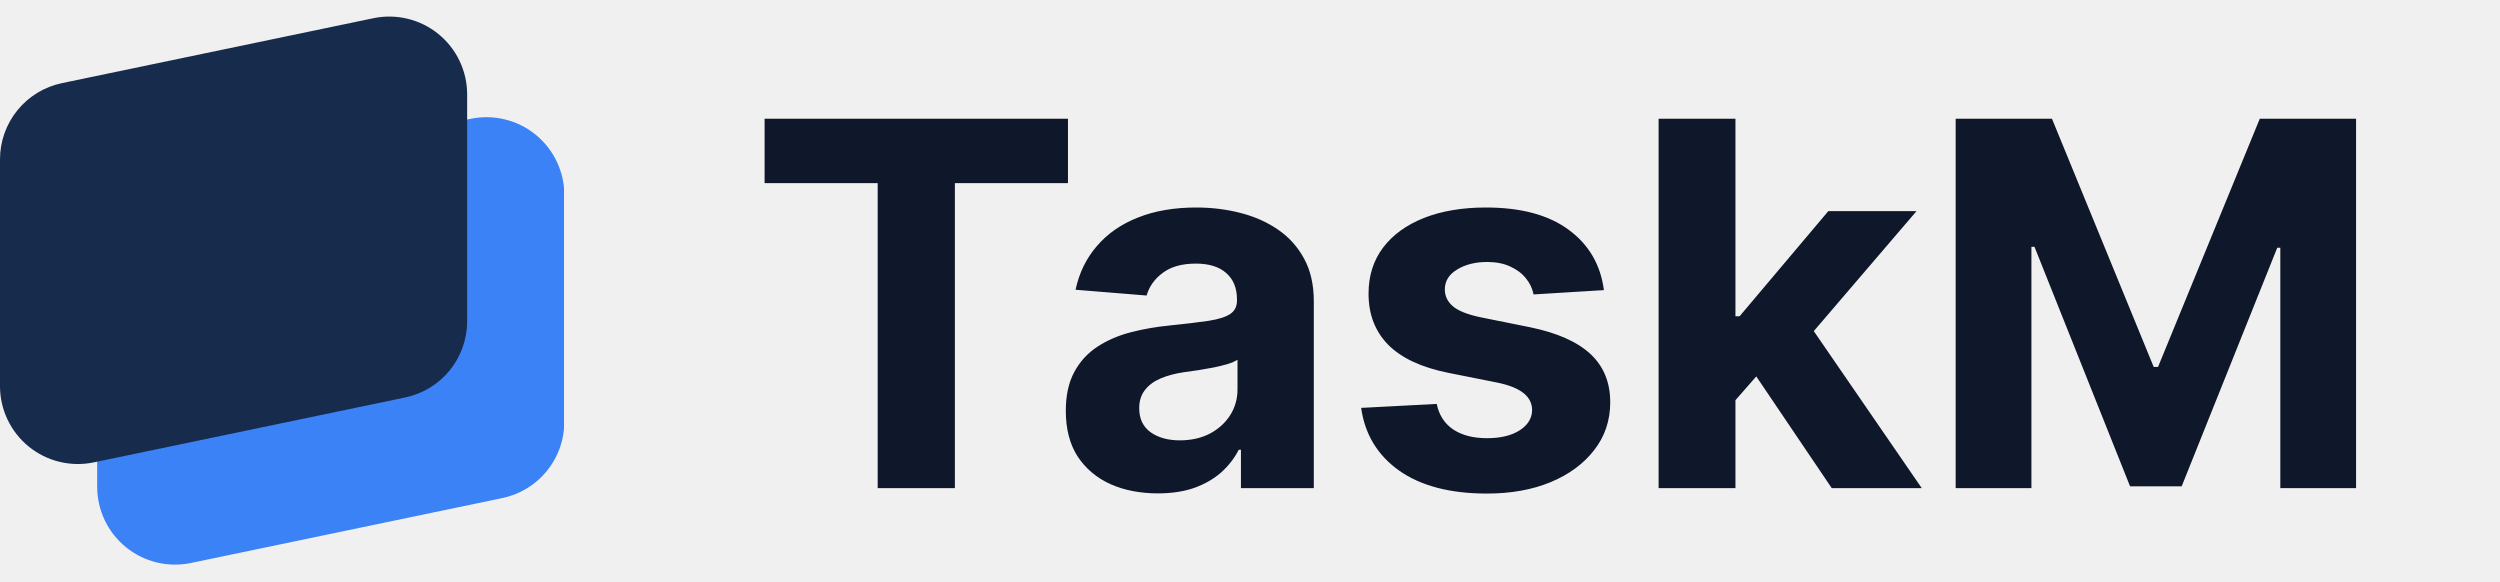
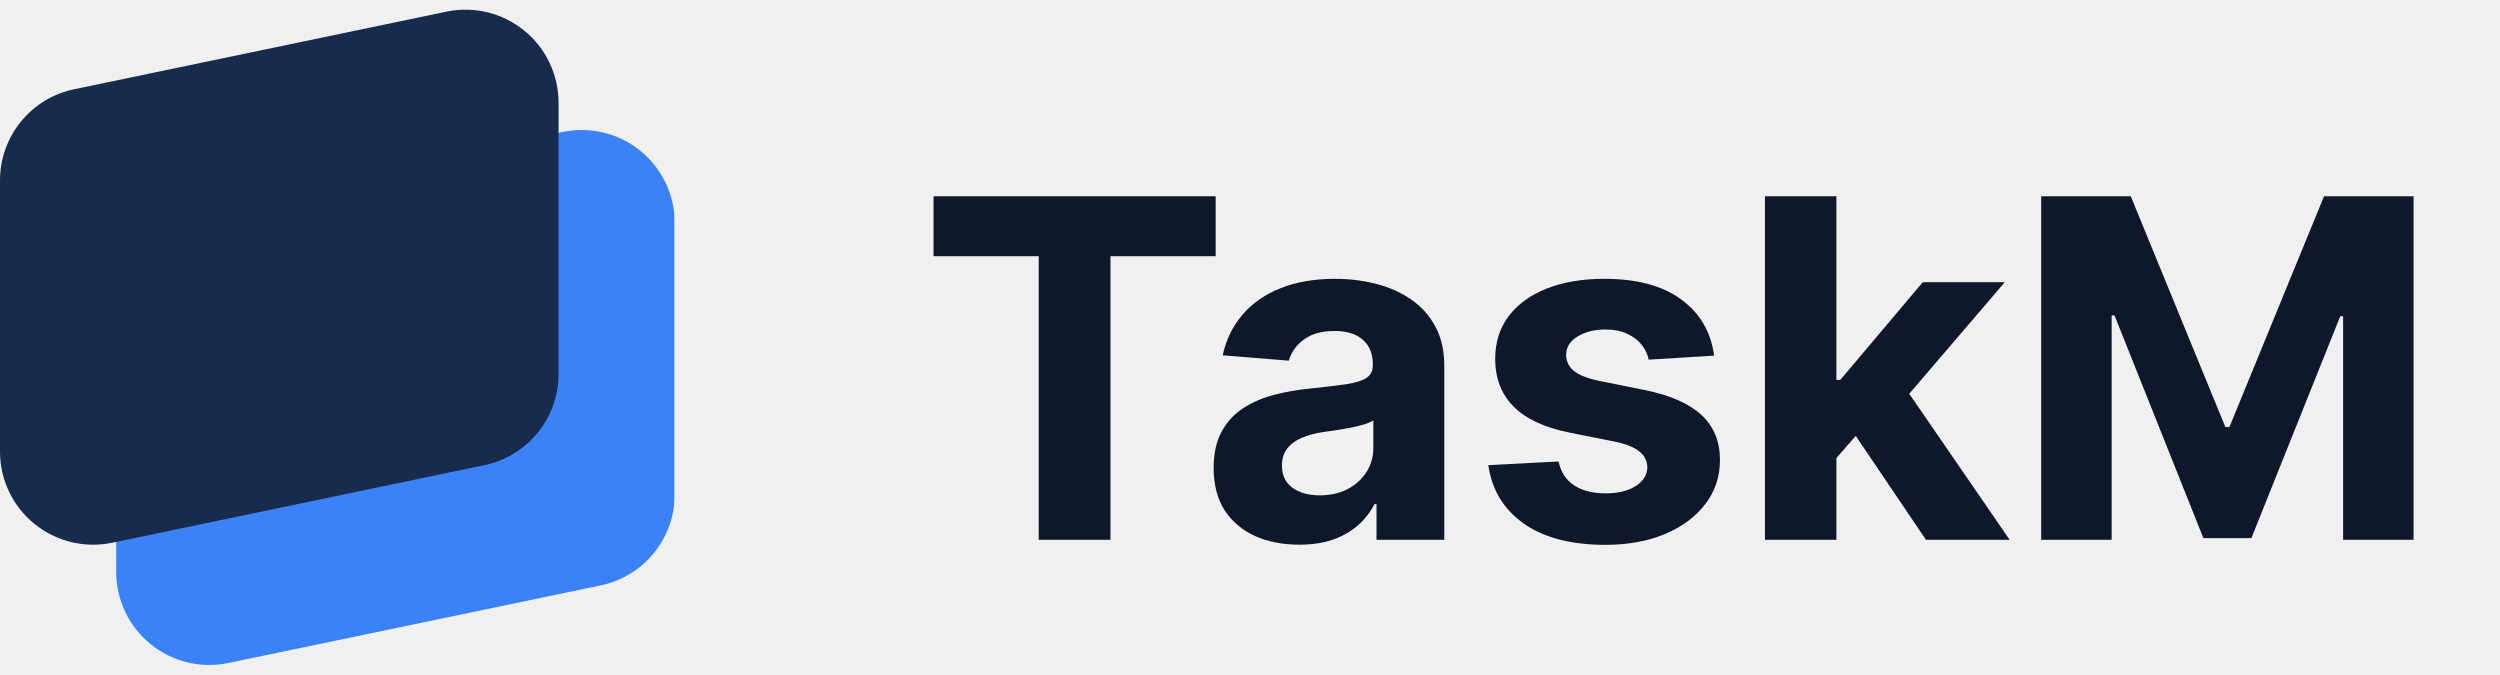
- <svg xmlns="http://www.w3.org/2000/svg" width="886" height="206" viewBox="0 0 886 206" fill="none">
-   <g clip-path="url(#clip0_21_53)">
-     <mask id="mask0_21_53" style="mask-type:luminance" maskUnits="userSpaceOnUse" x="0" y="3" width="200" height="200">
-       <path d="M200 3H0V203H200V3Z" fill="white" />
+ <svg xmlns="http://www.w3.org/2000/svg" width="741" height="200" viewBox="0 0 741 200" fill="none">
+   <g clip-path="url(#clip0_21_54)">
+     <mask id="mask0_21_54" style="mask-type:luminance" maskUnits="userSpaceOnUse" x="0" y="0" width="200" height="200">
+       <path d="M200 0H0V200H200V0Z" fill="white" />
    </mask>
-     <g mask="url(#mask0_21_53)">
-       <path d="M166.79 42.11L56.44 65.1C50.228 66.385 44.649 69.772 40.642 74.69C36.635 79.608 34.444 85.756 34.44 92.1V172.52C34.442 176.62 35.357 180.668 37.12 184.37C38.882 188.072 41.447 191.335 44.629 193.921C47.811 196.507 51.529 198.351 55.513 199.32C59.497 200.288 63.647 200.357 67.66 199.52L178 176.52C184.213 175.235 189.792 171.848 193.799 166.93C197.806 162.012 199.996 155.864 200 149.52V69.12C200 65.02 199.086 60.972 197.325 57.27C195.564 53.567 193 50.304 189.819 47.717C186.638 45.13 182.921 43.285 178.937 42.315C174.954 41.345 170.804 41.275 166.79 42.11Z" fill="#3B82F6" />
-       <path d="M132.3 6.46L22 29.45C15.788 30.735 10.208 34.122 6.201 39.04C2.194 43.958 0.004 50.106 0 56.45V136.87C0.002 140.969 0.917 145.016 2.679 148.717C4.44 152.418 7.005 155.68 10.185 158.266C13.366 160.852 17.083 162.697 21.065 163.666C25.048 164.635 29.197 164.705 33.21 163.87L143.56 140.87C149.772 139.585 155.352 136.198 159.359 131.28C163.366 126.362 165.556 120.214 165.56 113.87V33.47C165.561 29.365 164.647 25.311 162.882 21.605C161.118 17.898 158.549 14.632 155.363 12.044C152.176 9.456 148.452 7.612 144.462 6.646C140.473 5.68 136.317 5.616 132.3 6.46Z" fill="#172B4D" />
+     <g mask="url(#mask0_21_54)">
+       <path d="M166.79 39.11L56.44 62.1C50.228 63.385 44.649 66.772 40.642 71.69C36.635 76.608 34.444 82.756 34.44 89.1V169.52C34.442 173.62 35.357 177.668 37.12 181.37C38.882 185.072 41.447 188.335 44.629 190.921C47.811 193.507 51.529 195.351 55.513 196.32C59.497 197.288 63.647 197.357 67.66 196.52L178 173.52C184.213 172.235 189.792 168.848 193.799 163.93C197.806 159.012 199.996 152.864 200 146.52V66.12C200 62.02 199.086 57.972 197.325 54.27C195.564 50.567 193 47.304 189.819 44.717C186.638 42.13 182.921 40.285 178.937 39.315C174.954 38.345 170.804 38.275 166.79 39.11Z" fill="#3B82F6" />
+       <path d="M132.3 3.46L22 26.45C15.788 27.735 10.208 31.122 6.201 36.04C2.194 40.958 0.004 47.106 0 53.45V133.87C0.002 137.969 0.917 142.016 2.679 145.717C4.44 149.418 7.005 152.68 10.185 155.266C13.366 157.852 17.083 159.697 21.065 160.666C25.048 161.635 29.197 161.705 33.21 160.87L143.56 137.87C149.772 136.585 155.352 133.198 159.359 128.28C163.366 123.362 165.556 117.214 165.56 110.87V30.47C165.561 26.365 164.647 22.311 162.882 18.605C161.118 14.898 158.549 11.632 155.363 9.044C152.176 6.456 148.452 4.612 144.462 3.646C140.473 2.68 136.317 2.616 132.3 3.46Z" fill="#172B4D" />
    </g>
  </g>
-   <path d="M270.974 64.91V42.091H378.488V64.91H338.41V173H311.052V64.91H270.974ZM410.321 174.854C404.056 174.854 398.474 173.767 393.574 171.594C388.673 169.378 384.795 166.118 381.94 161.814C379.127 157.467 377.721 152.055 377.721 145.578C377.721 140.124 378.723 135.543 380.725 131.835C382.728 128.128 385.456 125.145 388.907 122.886C392.359 120.628 396.279 118.923 400.669 117.773C405.1 116.622 409.745 115.812 414.603 115.344C420.314 114.747 424.916 114.193 428.41 113.682C431.904 113.128 434.44 112.318 436.017 111.253C437.593 110.187 438.382 108.611 438.382 106.523V106.139C438.382 102.091 437.103 98.959 434.547 96.743C432.032 94.527 428.453 93.419 423.808 93.419C418.907 93.419 415.008 94.506 412.11 96.679C409.213 98.81 407.295 101.494 406.358 104.733L381.173 102.688C382.451 96.722 384.966 91.565 388.716 87.219C392.466 82.829 397.302 79.463 403.225 77.119C409.191 74.733 416.095 73.54 423.936 73.54C429.39 73.54 434.61 74.179 439.596 75.457C444.625 76.736 449.078 78.717 452.956 81.402C456.876 84.087 459.966 87.538 462.224 91.757C464.483 95.933 465.612 100.94 465.612 106.778V173H439.788V159.385H439.021C437.444 162.453 435.335 165.159 432.693 167.503C430.051 169.804 426.876 171.615 423.169 172.936C419.461 174.214 415.179 174.854 410.321 174.854ZM418.119 156.061C422.125 156.061 425.662 155.273 428.73 153.696C431.798 152.077 434.206 149.903 435.953 147.176C437.7 144.449 438.574 141.359 438.574 137.908V127.489C437.721 128.043 436.549 128.554 435.058 129.023C433.609 129.449 431.968 129.854 430.136 130.237C428.304 130.578 426.471 130.898 424.639 131.196C422.806 131.452 421.145 131.686 419.653 131.899C416.457 132.368 413.666 133.114 411.279 134.136C408.893 135.159 407.039 136.544 405.718 138.291C404.397 139.996 403.737 142.126 403.737 144.683C403.737 148.391 405.079 151.224 407.764 153.185C410.491 155.102 413.943 156.061 418.119 156.061ZM568.428 102.815L543.499 104.349C543.073 102.219 542.157 100.301 540.75 98.597C539.344 96.849 537.49 95.465 535.189 94.442C532.931 93.376 530.225 92.844 527.071 92.844C522.853 92.844 519.294 93.739 516.397 95.528C513.499 97.276 512.05 99.619 512.05 102.56C512.05 104.903 512.988 106.885 514.863 108.504C516.738 110.124 519.955 111.423 524.515 112.403L542.284 115.983C551.83 117.943 558.946 121.097 563.634 125.443C568.321 129.79 570.665 135.5 570.665 142.574C570.665 149.009 568.769 154.655 564.976 159.513C561.226 164.371 556.07 168.163 549.507 170.891C542.988 173.575 535.466 174.918 526.944 174.918C513.946 174.918 503.591 172.212 495.878 166.8C488.208 161.345 483.712 153.93 482.391 144.555L509.174 143.149C509.983 147.112 511.944 150.138 515.054 152.226C518.165 154.271 522.15 155.294 527.007 155.294C531.78 155.294 535.615 154.378 538.513 152.545C541.453 150.67 542.945 148.263 542.988 145.322C542.945 142.851 541.901 140.827 539.855 139.25C537.81 137.631 534.657 136.395 530.395 135.543L513.392 132.155C503.804 130.237 496.667 126.913 491.979 122.183C487.334 117.453 485.012 111.423 485.012 104.094C485.012 97.787 486.716 92.354 490.125 87.794C493.577 83.234 498.414 79.719 504.635 77.247C510.9 74.776 518.229 73.54 526.624 73.54C539.025 73.54 548.783 76.16 555.9 81.402C563.059 86.644 567.235 93.781 568.428 102.815ZM612.485 144.747L612.549 112.084H616.512L647.961 74.818H679.218L636.967 124.165H630.511L612.485 144.747ZM587.812 173V42.091H615.042V173H587.812ZM649.175 173L620.283 130.237L638.437 110.997L681.072 173H649.175ZM693.089 42.091H727.222L763.273 130.045H764.808L800.859 42.091H834.992V173H808.146V87.794H807.059L773.181 172.361H754.9L721.022 87.474H719.935V173H693.089V42.091Z" fill="#0F172A" />
+   <path d="M276.702 75.93V58.182H360.324V75.93H329.152V160H307.874V75.93H276.702ZM385.083 161.442C380.211 161.442 375.869 160.597 372.057 158.906C368.246 157.183 365.23 154.647 363.009 151.3C360.821 147.919 359.728 143.71 359.728 138.672C359.728 134.429 360.507 130.866 362.064 127.983C363.622 125.099 365.743 122.779 368.428 121.023C371.113 119.266 374.162 117.94 377.576 117.045C381.023 116.151 384.635 115.521 388.414 115.156C392.855 114.692 396.435 114.261 399.152 113.864C401.87 113.433 403.842 112.803 405.069 111.974C406.295 111.146 406.908 109.92 406.908 108.295V107.997C406.908 104.848 405.914 102.412 403.925 100.689C401.97 98.965 399.185 98.104 395.573 98.104C391.761 98.104 388.729 98.949 386.475 100.639C384.221 102.296 382.73 104.384 382 106.903L362.412 105.312C363.407 100.672 365.362 96.662 368.279 93.281C371.195 89.867 374.957 87.249 379.564 85.426C384.204 83.57 389.574 82.642 395.672 82.642C399.915 82.642 403.975 83.139 407.853 84.133C411.764 85.128 415.227 86.669 418.243 88.757C421.292 90.845 423.695 93.53 425.452 96.811C427.209 100.059 428.087 103.954 428.087 108.494V160H408.002V149.411H407.405C406.179 151.797 404.538 153.902 402.483 155.724C400.428 157.514 397.959 158.923 395.076 159.95C392.192 160.945 388.861 161.442 385.083 161.442ZM391.148 146.825C394.264 146.825 397.015 146.212 399.401 144.986C401.787 143.726 403.66 142.036 405.019 139.915C406.378 137.794 407.057 135.391 407.057 132.706V124.602C406.394 125.033 405.483 125.431 404.323 125.795C403.196 126.127 401.92 126.442 400.495 126.74C399.069 127.005 397.644 127.254 396.219 127.486C394.794 127.685 393.501 127.867 392.341 128.033C389.855 128.397 387.685 128.977 385.828 129.773C383.972 130.568 382.531 131.645 381.503 133.004C380.476 134.33 379.962 135.987 379.962 137.976C379.962 140.859 381.006 143.063 383.094 144.588C385.215 146.08 387.9 146.825 391.148 146.825ZM508.055 105.412L488.666 106.605C488.334 104.948 487.622 103.456 486.528 102.131C485.434 100.772 483.993 99.695 482.203 98.899C480.446 98.07 478.342 97.656 475.889 97.656C472.608 97.656 469.84 98.352 467.586 99.744C465.333 101.103 464.206 102.926 464.206 105.213C464.206 107.036 464.935 108.577 466.393 109.837C467.851 111.096 470.354 112.107 473.9 112.869L487.721 115.653C495.145 117.178 500.681 119.631 504.326 123.011C507.972 126.392 509.795 130.833 509.795 136.335C509.795 141.34 508.32 145.732 505.37 149.51C502.454 153.288 498.443 156.238 493.339 158.359C488.268 160.447 482.418 161.491 475.789 161.491C465.681 161.491 457.627 159.387 451.627 155.178C445.662 150.935 442.165 145.168 441.137 137.876L461.968 136.783C462.598 139.865 464.123 142.218 466.542 143.842C468.962 145.433 472.061 146.229 475.839 146.229C479.551 146.229 482.534 145.516 484.788 144.091C487.075 142.633 488.235 140.76 488.268 138.473C488.235 136.551 487.423 134.976 485.832 133.75C484.241 132.491 481.788 131.529 478.474 130.866L465.25 128.232C457.792 126.74 452.241 124.155 448.595 120.476C444.982 116.797 443.176 112.107 443.176 106.406C443.176 101.501 444.502 97.275 447.153 93.729C449.838 90.182 453.6 87.448 458.439 85.526C463.311 83.603 469.011 82.642 475.541 82.642C485.186 82.642 492.776 84.68 498.311 88.757C503.879 92.834 507.127 98.385 508.055 105.412ZM542.322 138.026L542.371 112.621H545.454L569.914 83.636H594.225L561.363 122.017H556.342L542.322 138.026ZM523.131 160V58.182H544.31V160H523.131ZM570.859 160L548.387 126.74L562.506 111.776L595.667 160H570.859ZM605.013 58.182H631.562L659.602 126.591H660.795L688.835 58.182H715.383V160H694.502V93.729H693.657L667.308 159.503H653.089L626.739 93.48H625.894V160H605.013V58.182Z" fill="#0F172A" />
  <defs>
-     <clipPath id="clip0_21_53">
-       <rect width="200" height="200" fill="white" transform="translate(0 3)" />
+     <clipPath id="clip0_21_54">
+       <rect width="200" height="200" fill="white" />
    </clipPath>
  </defs>
</svg>
